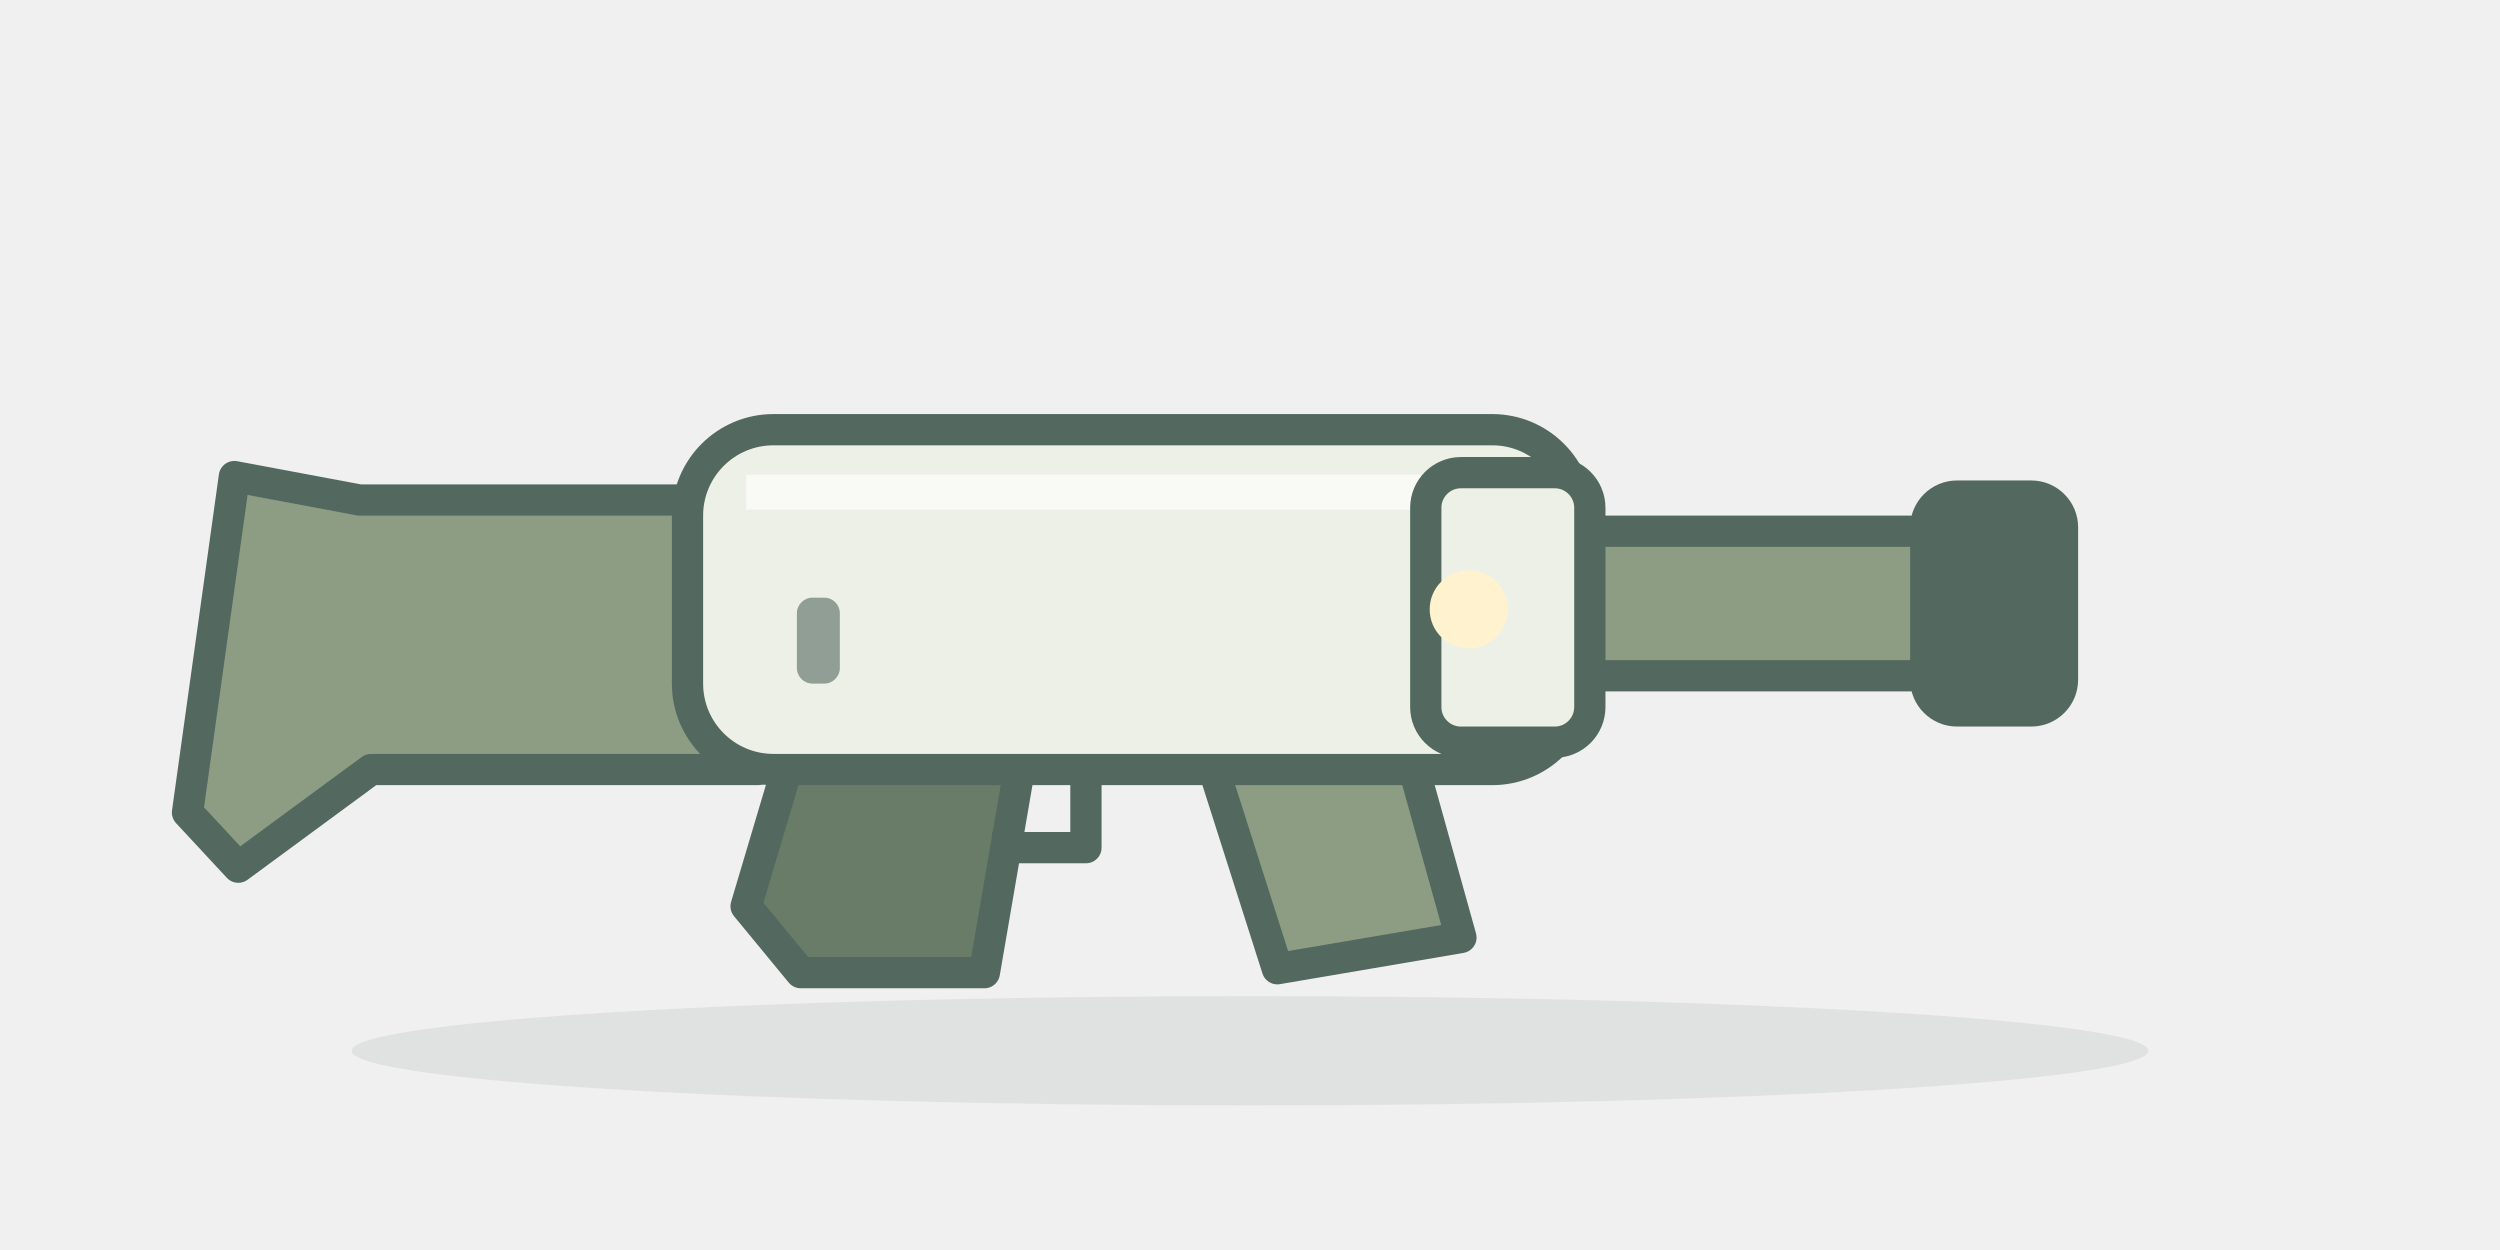
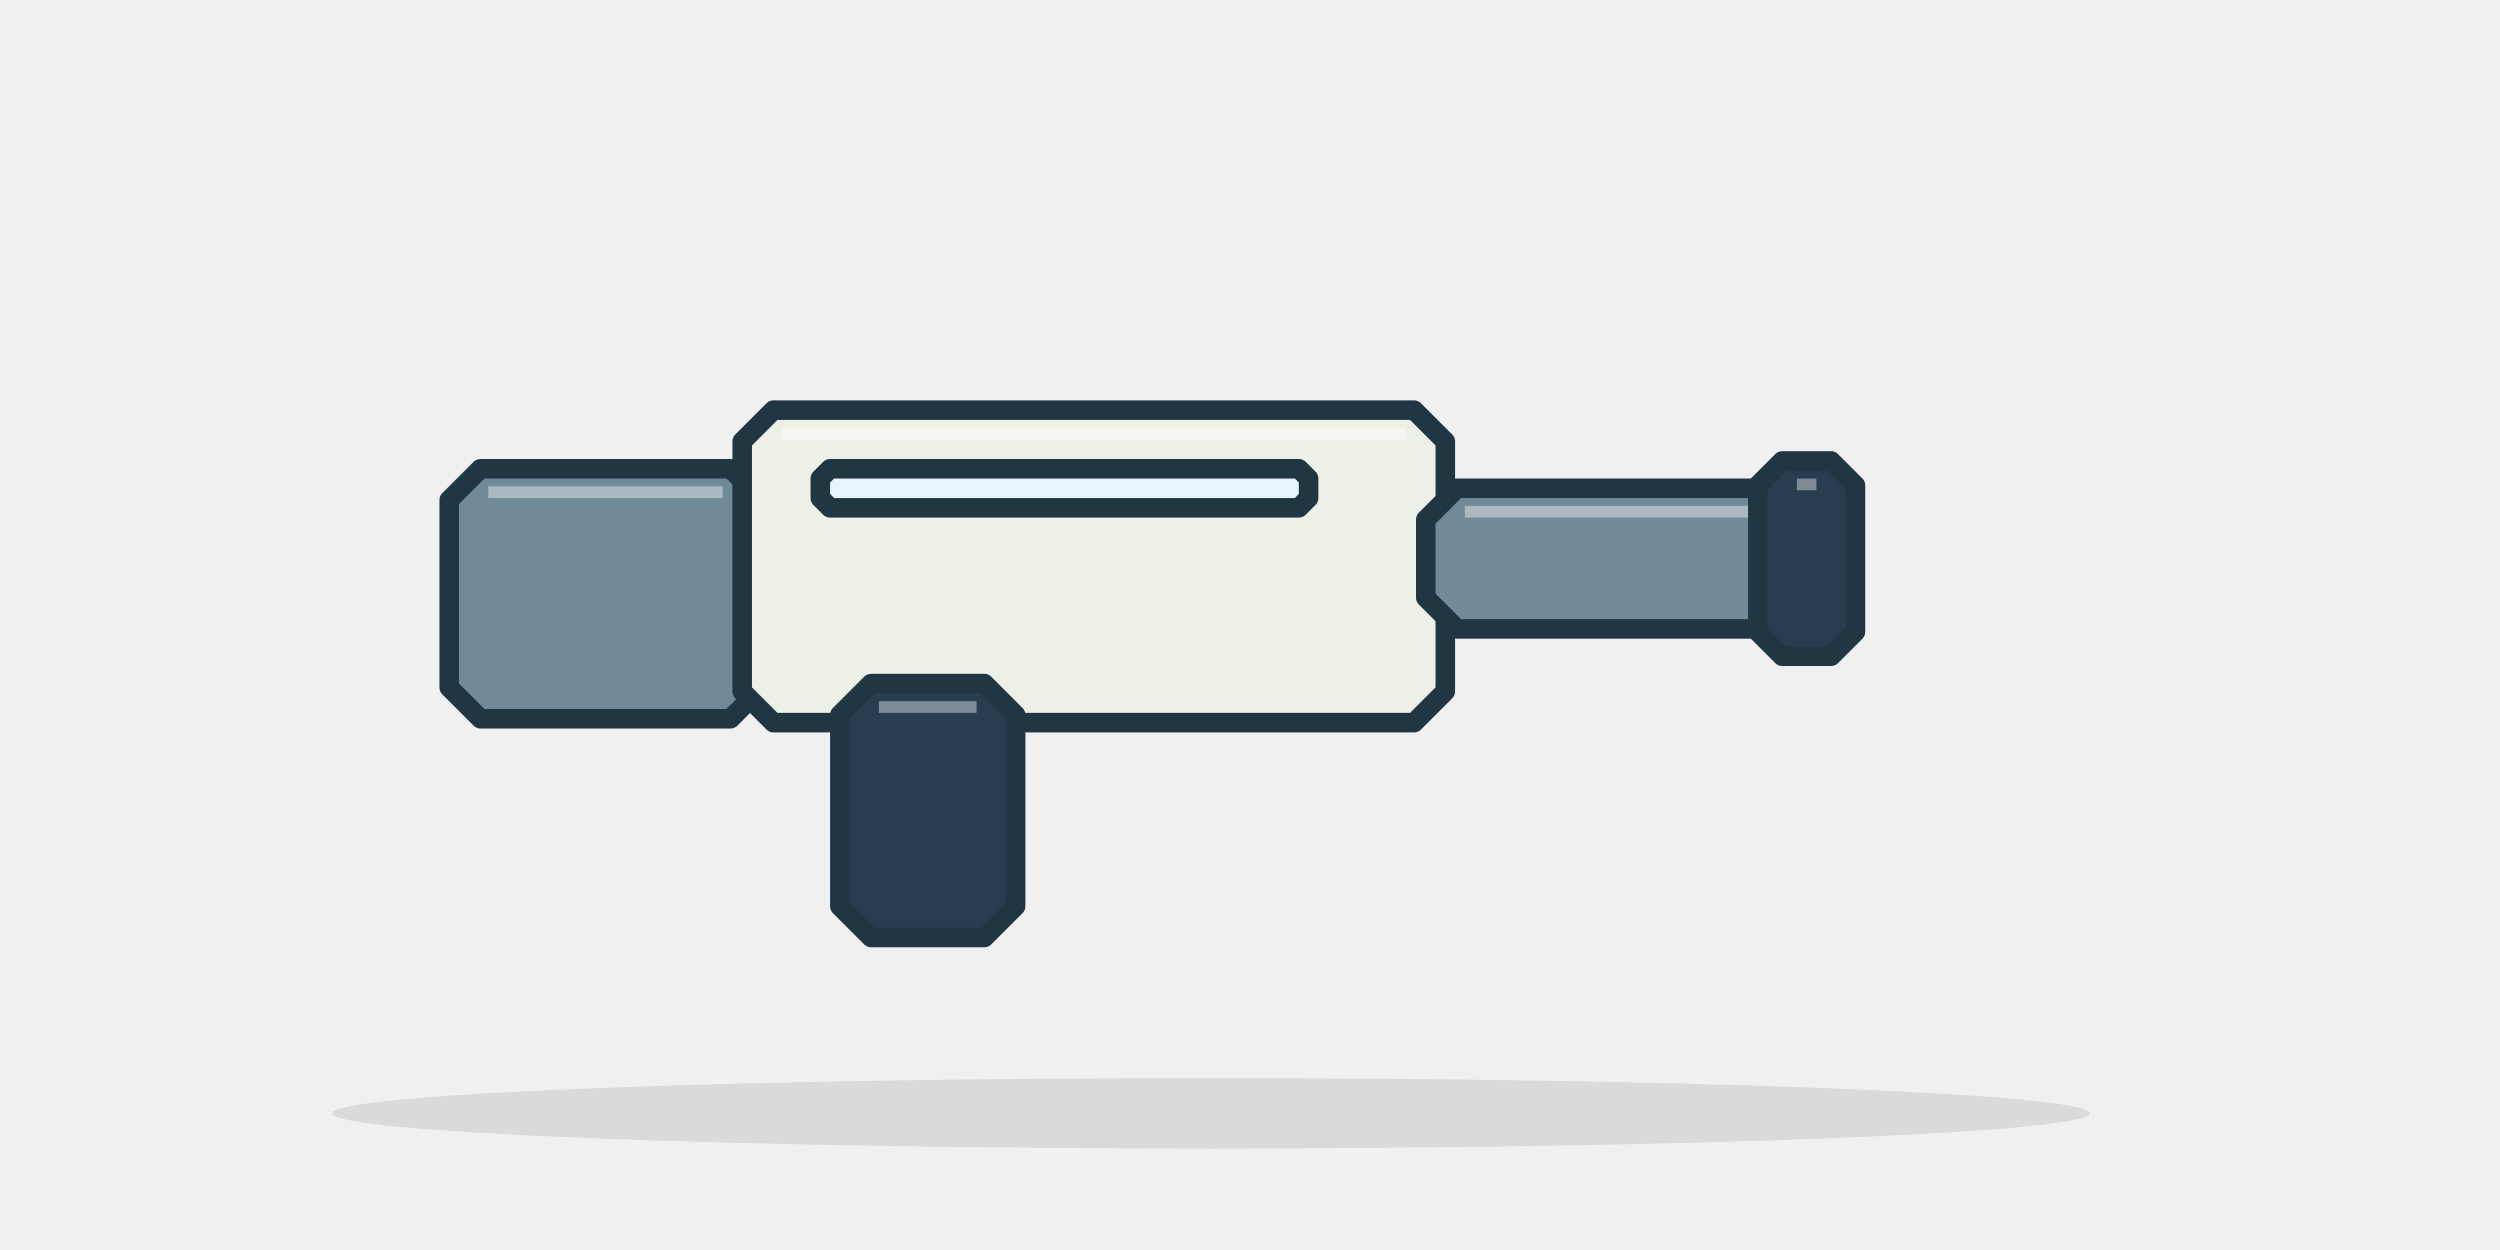
<svg xmlns="http://www.w3.org/2000/svg" width="640" height="320" viewBox="0 0 640 320">
-   <ellipse cx="320" cy="269" rx="230" ry="14" fill="#53685f" opacity=".10" />
-   <g stroke="#53685f" stroke-width="8" stroke-linejoin="round">
-     <path d="M92 128h102v69H95l-34 25-13-14 12-86z" fill="#8c9d83" />
-     <path d="M205 185h58l-11 64h-47l-14-17z" fill="#687c68" />
-     <path d="M305 179h52l17 61-47 8z" fill="#8c9d83" />
-     <path d="M385 136h112v37H385z" fill="#8c9d83" />
-     <rect x="493" y="127" width="35" height="55" rx="8" fill="#53685f" />
-     <rect x="176" y="110" width="228" height="87" rx="22" fill="#edf0e6" />
-     <path d="M191 126h190" stroke="#fff" opacity=".65" stroke-width="9" />
-     <path d="M278 197v20h-24" fill="none" />
-     <rect x="365" y="121" width="42" height="69" rx="9" fill="#edf0e6" />
+   <ellipse cx="310" cy="285" rx="225" ry="9" fill="#20343f" opacity=".12" />
+   <g stroke="#213643" stroke-width="5" stroke-linejoin="round">
+     <path d="M123 120h64l8 8v48l-8 8h-64l-8-8v-48z" fill="#718a98" />
+     <path d="M125 126h60" stroke="#ffffff" stroke-opacity=".4" stroke-width="3" />
+     <path d="M198 105h164l8 8v64l-8 8h-164l-8-8v-64z" fill="#edf0e6" />
+     <path d="M200 111h160" stroke="#ffffff" stroke-opacity=".4" stroke-width="3" />
+     <path d="M223 175h29l8 8v49l-8 8h-29l-8-8v-49z" fill="#283e50" />
+     <path d="M225 181h25" stroke="#ffffff" stroke-opacity=".4" stroke-width="3" />
+     <path d="M373 125h79l8 8v20l-8 8h-79l-8-8v-20z" fill="#718a98" />
+     <path d="M375 131h75" stroke="#ffffff" stroke-opacity=".4" stroke-width="3" />
+     <path d="M456.25 118h12.5l6.25 6.25v37.5l-6.25 6.25h-12.5l-6.25-6.25v-37.5z" fill="#283e50" />
+     <path d="M460 124h5" stroke="#ffffff" stroke-opacity=".4" stroke-width="3" />
+     <path d="M212.5 120h120l2.5 2.5v5l-2.5 2.5h-120l-2.5-2.5v-5z" fill="#e8f5ff" />
  </g>
-   <rect x="204" y="153" width="11" height="22" rx="4" fill="#53685f" opacity=".6" />
-   <circle cx="376" cy="156" r="10" fill="#fff2ce" />
</svg>
